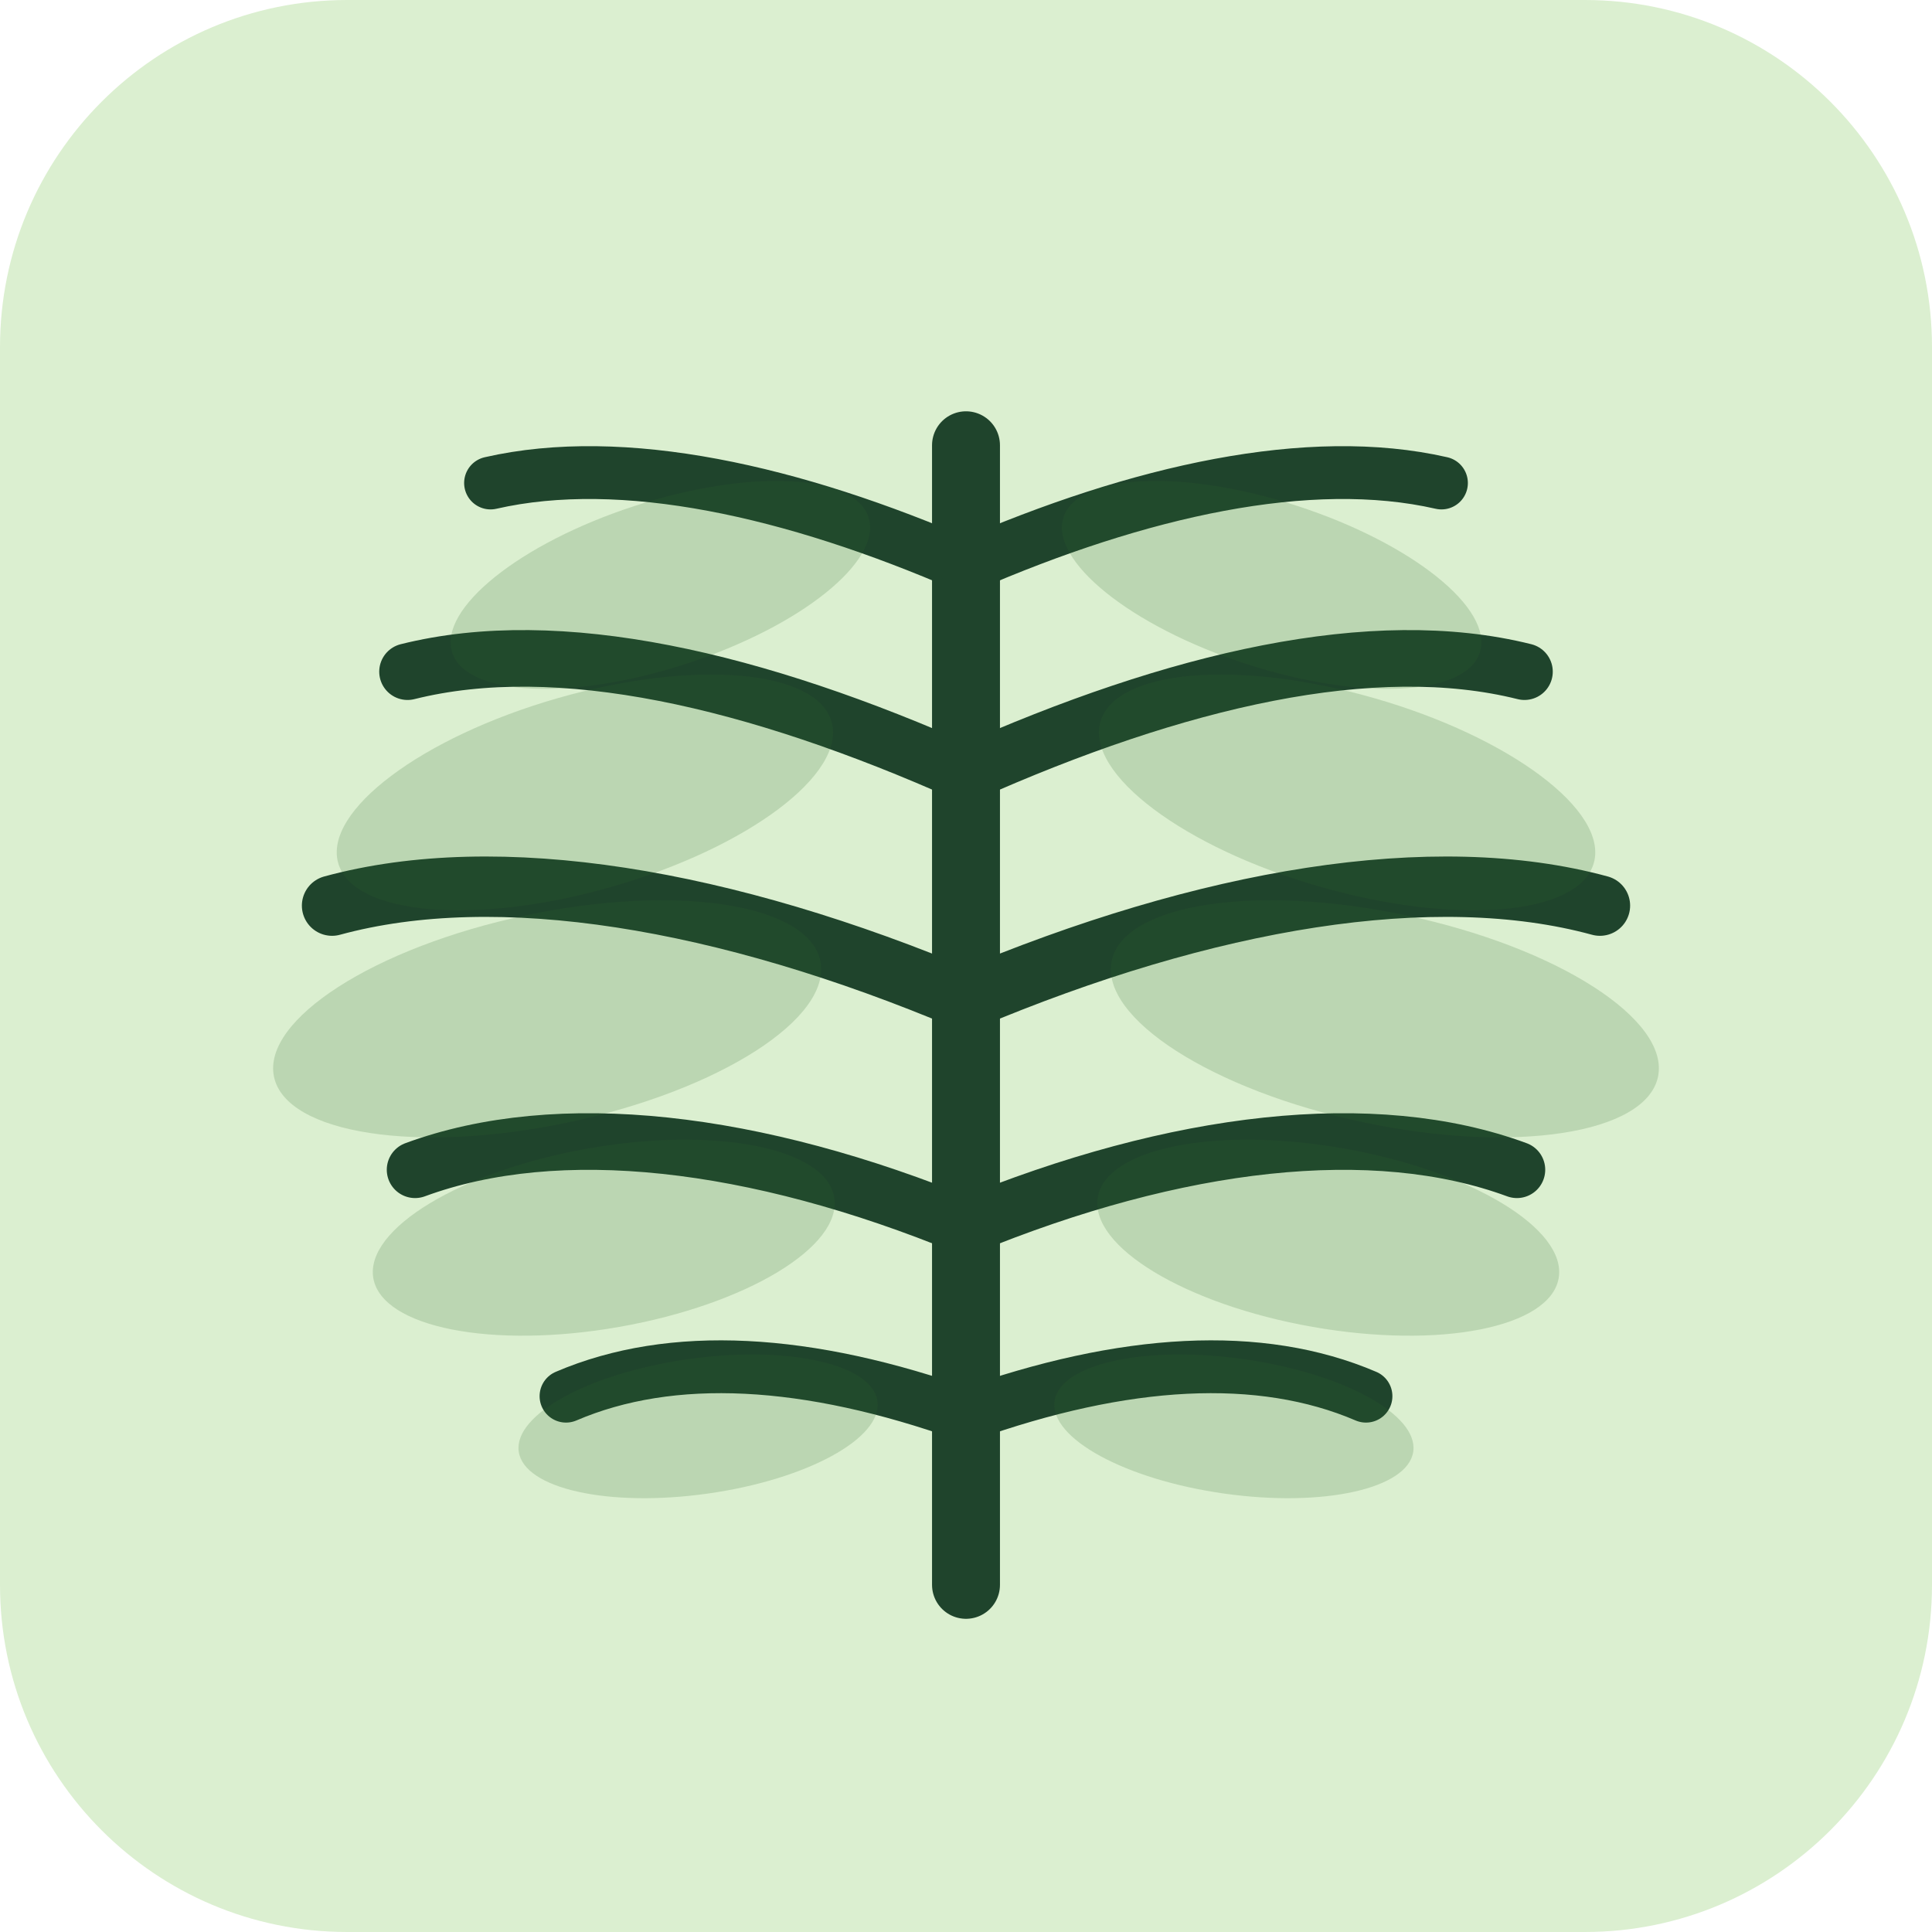
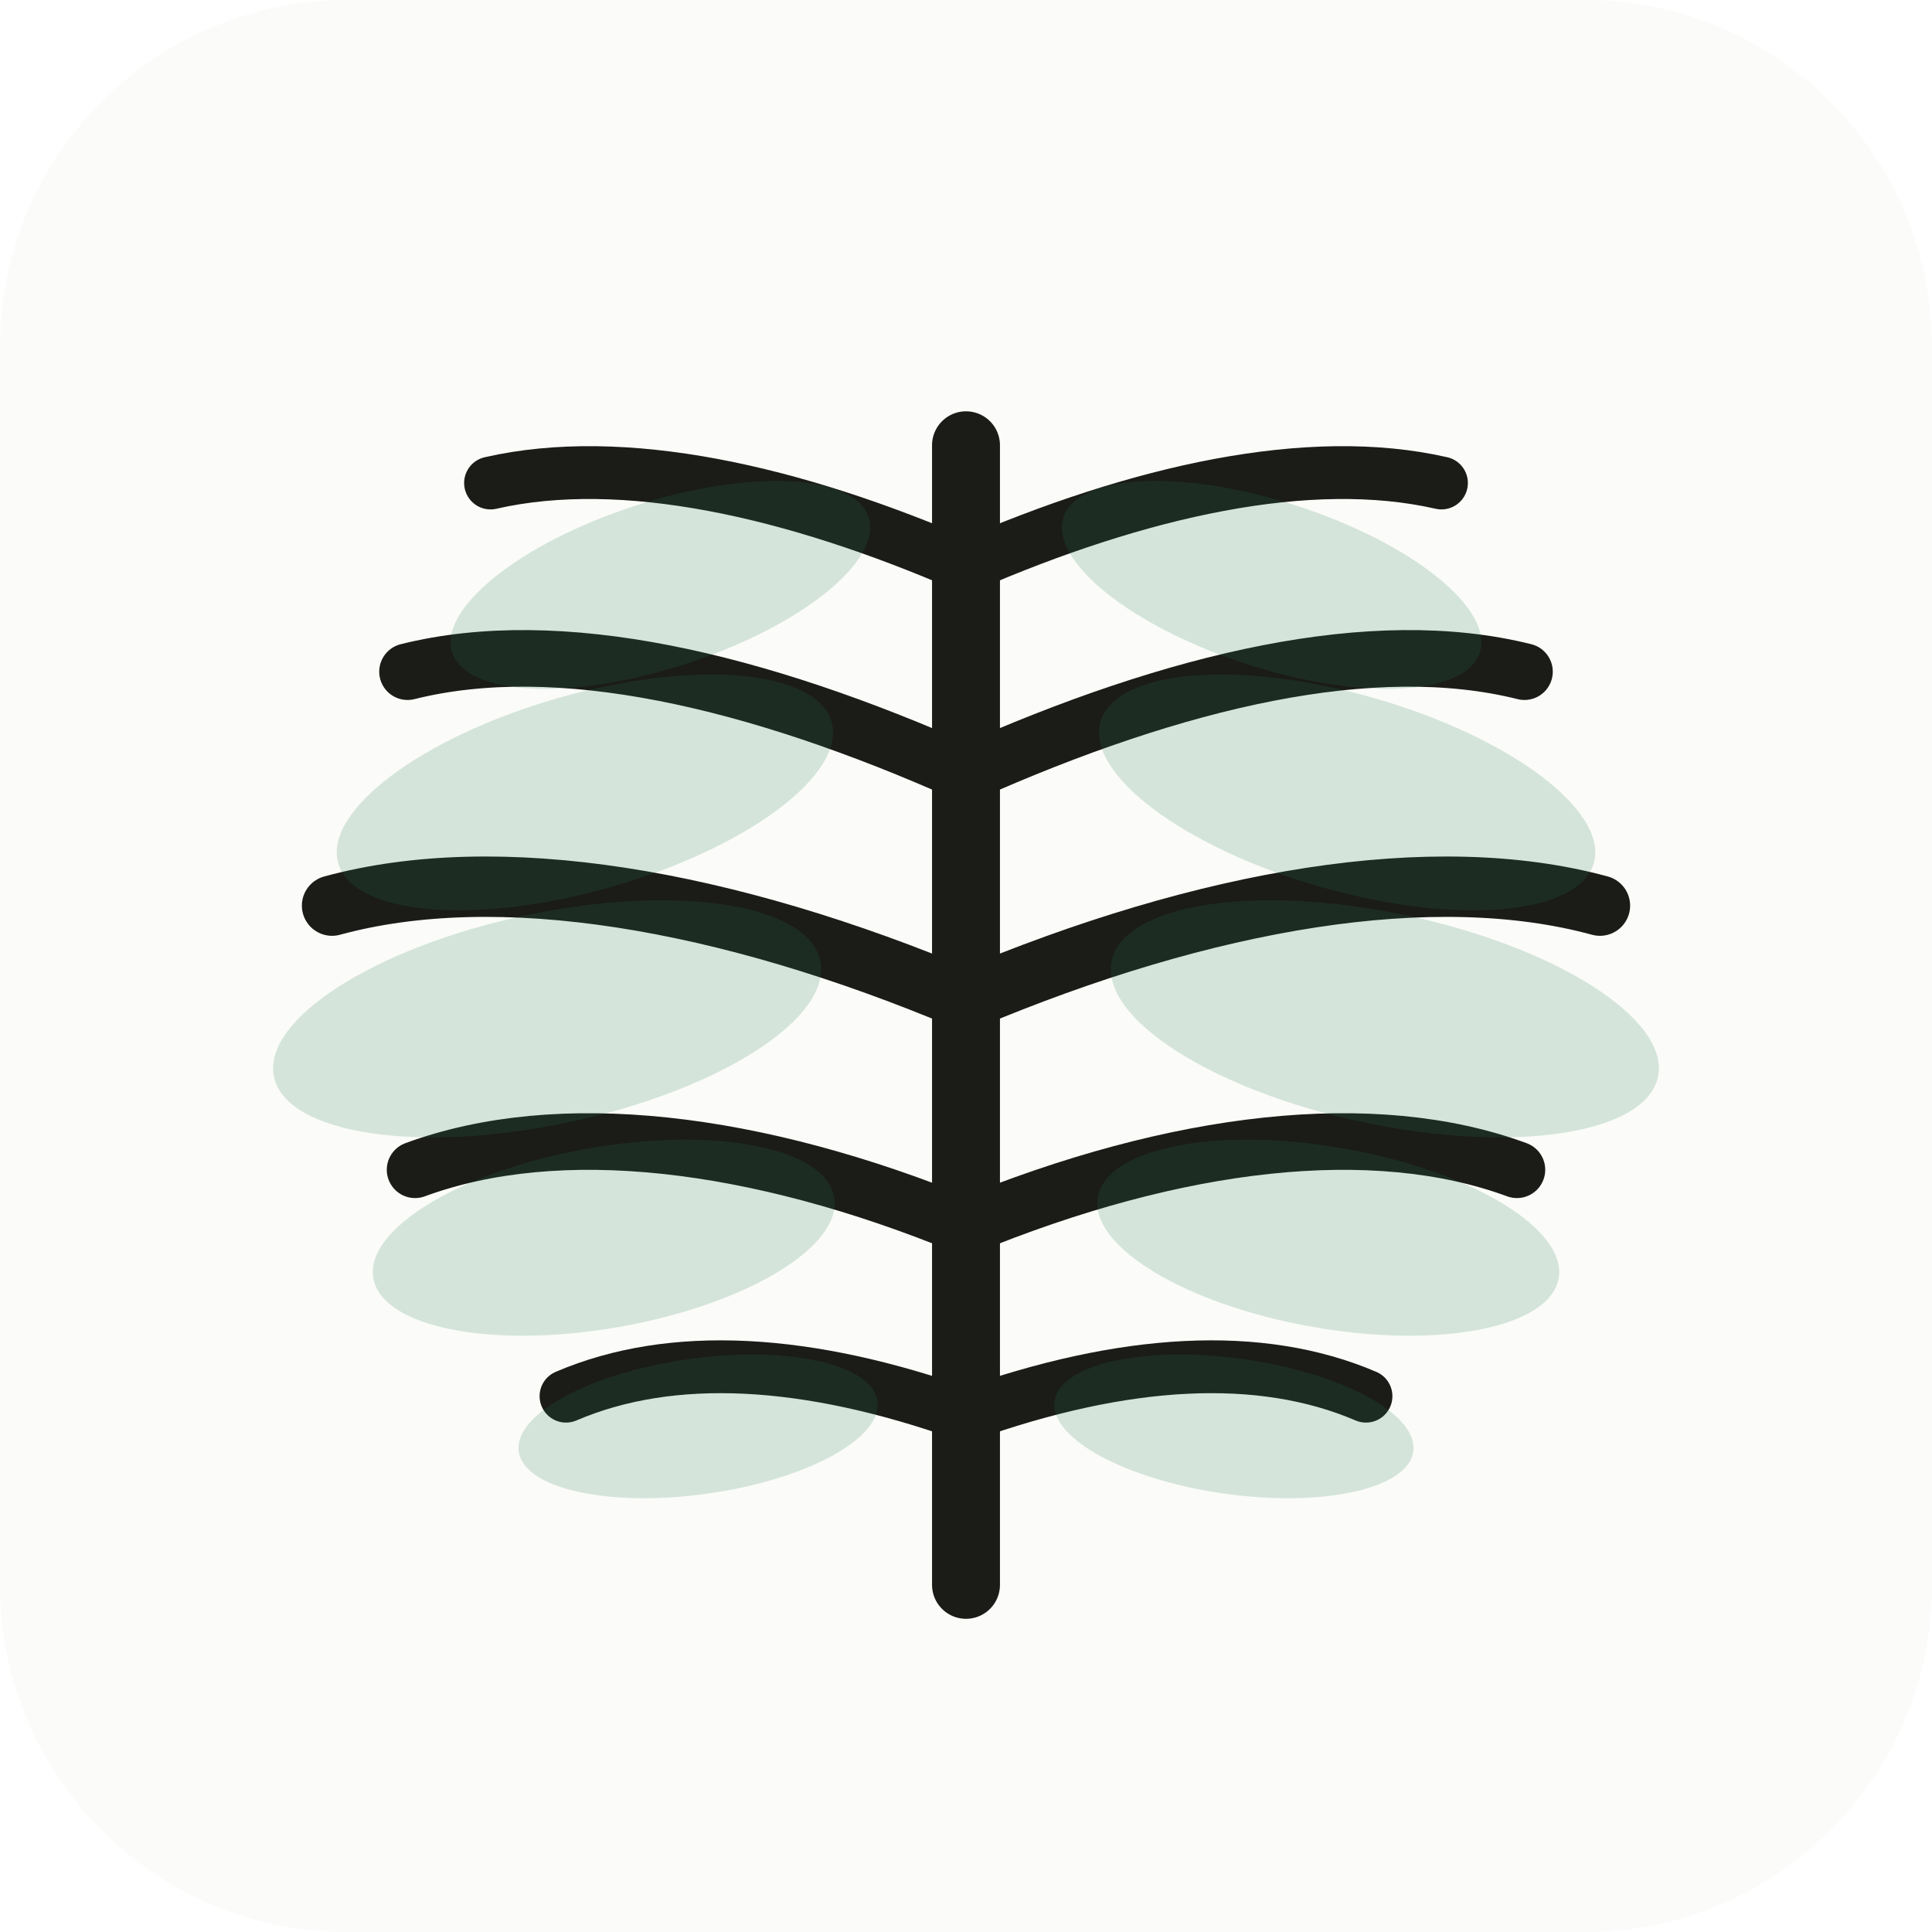
<svg xmlns="http://www.w3.org/2000/svg" viewBox="0 0 512 512" role="img" aria-label="olai">
-   <rect width="512" height="512" rx="92" fill="#DBEFD0" />
-   <g fill="none" stroke="#1F442C" stroke-linecap="round" stroke-linejoin="round">
+   <rect width="512" height="512" rx="92" fill="#FBFBF9" />
+   <g fill="none" stroke="#1B1B18" stroke-linecap="round" stroke-linejoin="round">
    <path stroke-width="18" d="M256 420 V118" />
    <path stroke-width="14" d="M256 150 C210 130 165 120 130 128" />
    <path stroke-width="14" d="M256 150 C302 130 347 120 382 128" />
    <path stroke-width="15" d="M256 205 C200 180 148 168 108 178" />
    <path stroke-width="15" d="M256 205 C312 180 364 168 404 178" />
    <path stroke-width="16" d="M256 265 C192 238 132 228 88 240" />
    <path stroke-width="16" d="M256 265 C320 238 380 228 424 240" />
    <path stroke-width="15" d="M256 325 C200 302 148 296 110 310" />
    <path stroke-width="15" d="M256 325 C312 302 364 296 402 310" />
    <path stroke-width="14" d="M256 375 C214 360 178 358 150 370" />
    <path stroke-width="14" d="M256 375 C298 360 334 358 362 370" />
  </g>
-   <g fill="#2F642B" opacity="0.18">
+   <g fill="#1F7A4D" opacity="0.18">
    <ellipse cx="175" cy="155" rx="58" ry="22" transform="rotate(-18 175 155)" />
    <ellipse cx="337" cy="155" rx="58" ry="22" transform="rotate(18 337 155)" />
    <ellipse cx="155" cy="210" rx="68" ry="26" transform="rotate(-16 155 210)" />
    <ellipse cx="357" cy="210" rx="68" ry="26" transform="rotate(16 357 210)" />
    <ellipse cx="145" cy="270" rx="74" ry="28" transform="rotate(-12 145 270)" />
    <ellipse cx="367" cy="270" rx="74" ry="28" transform="rotate(12 367 270)" />
    <ellipse cx="160" cy="328" rx="62" ry="24" transform="rotate(-10 160 328)" />
    <ellipse cx="352" cy="328" rx="62" ry="24" transform="rotate(10 352 328)" />
    <ellipse cx="185" cy="378" rx="48" ry="18" transform="rotate(-8 185 378)" />
    <ellipse cx="327" cy="378" rx="48" ry="18" transform="rotate(8 327 378)" />
  </g>
</svg>
